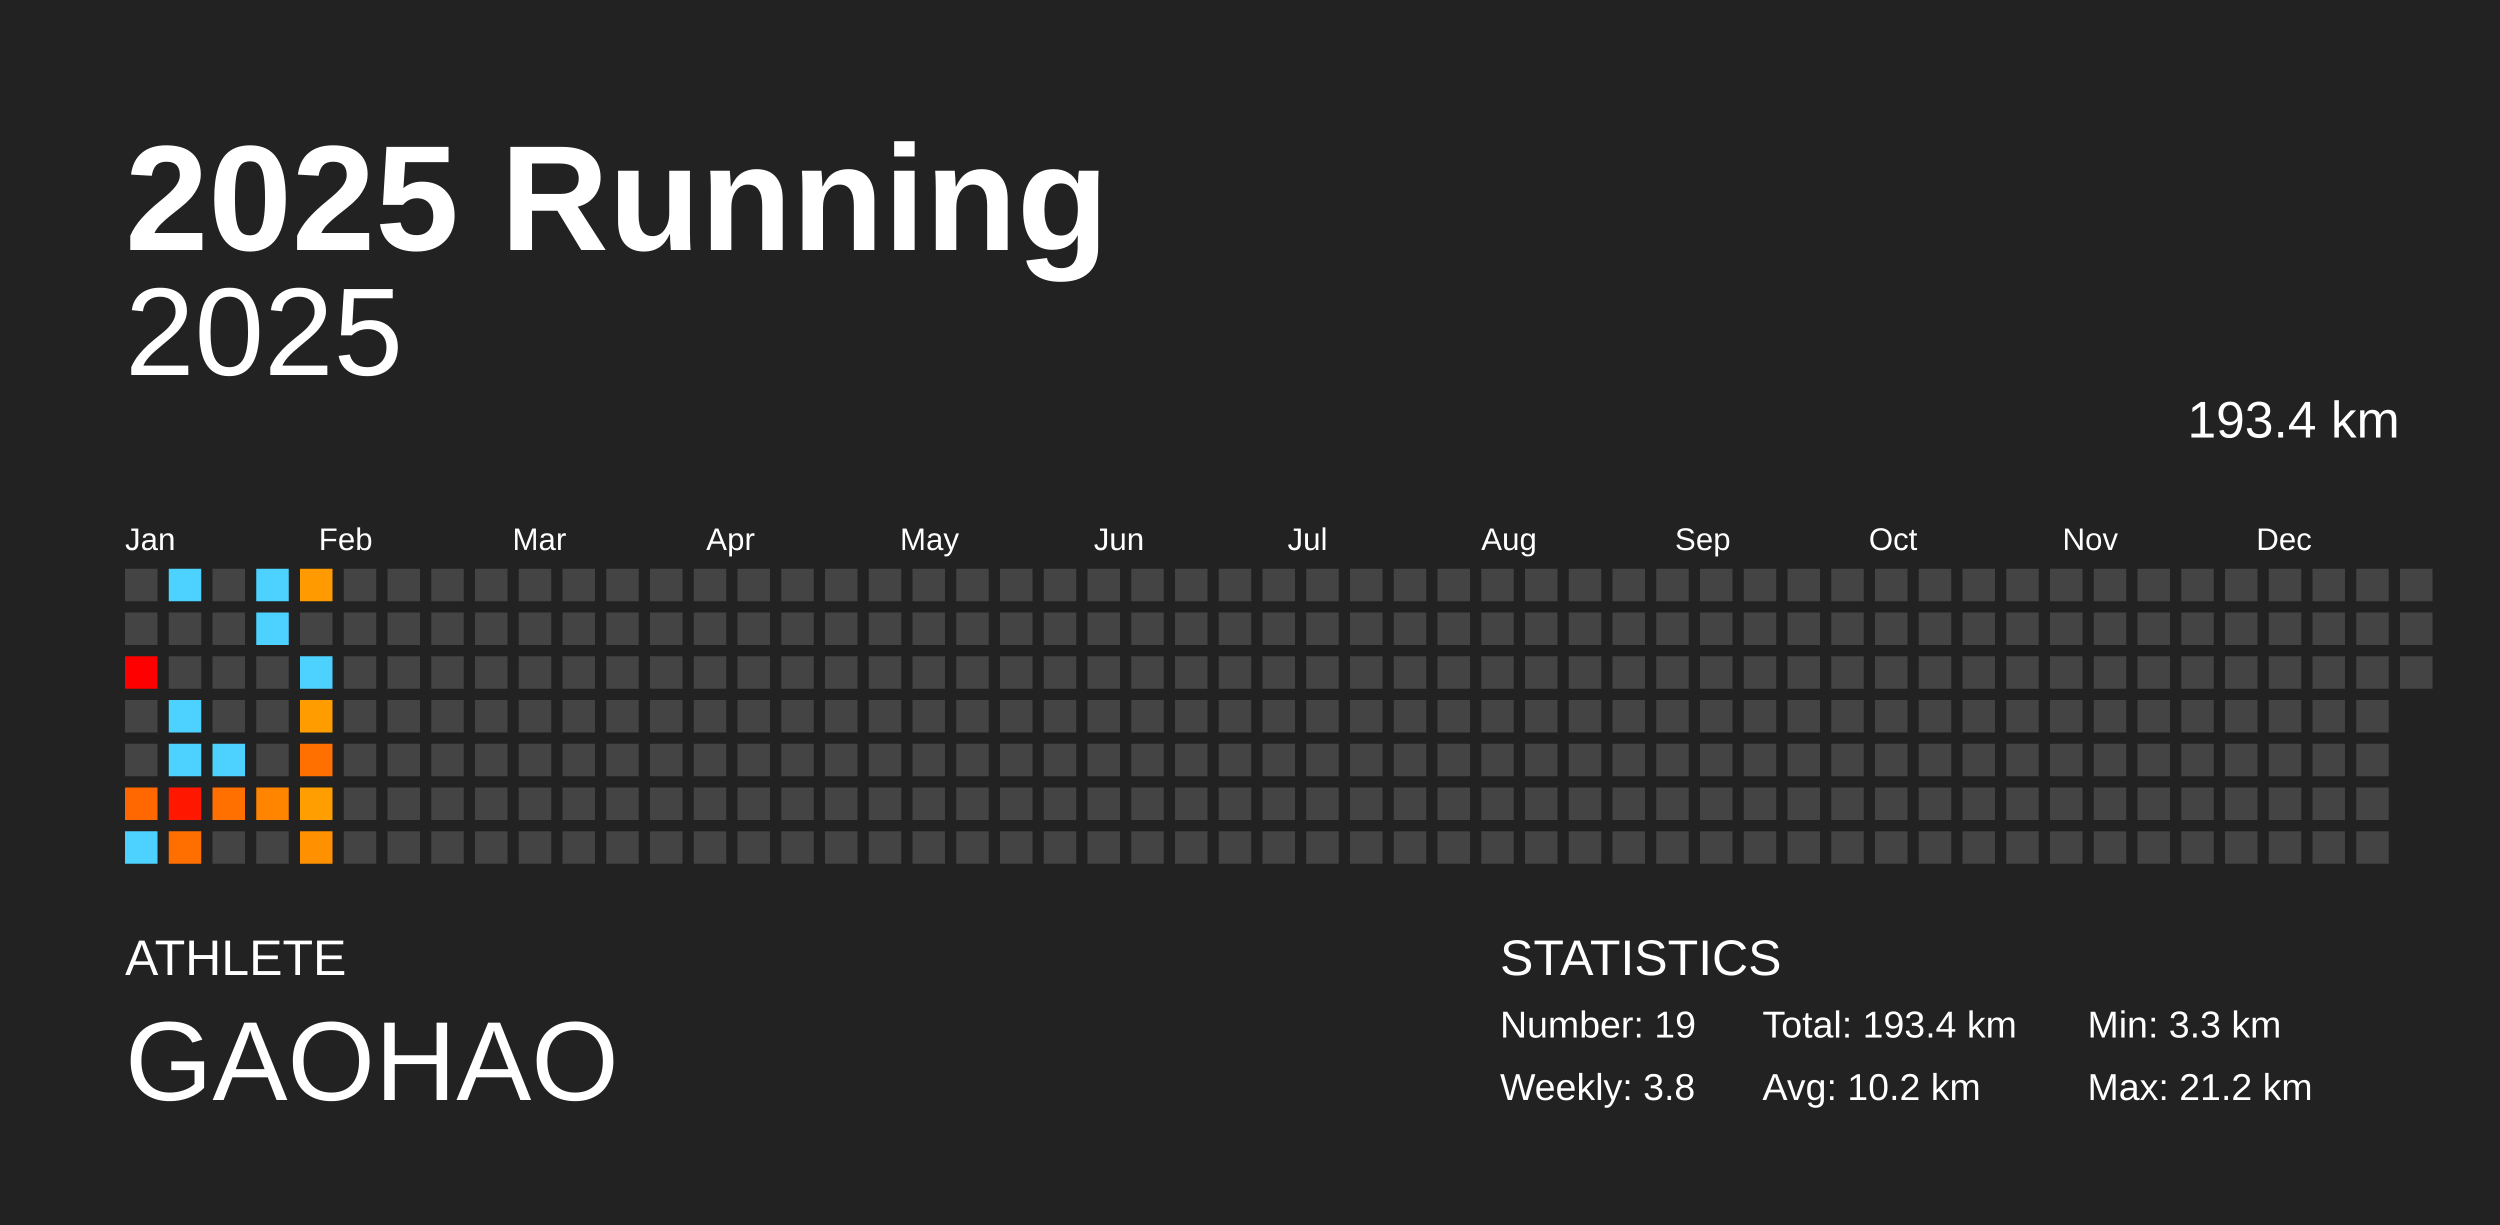
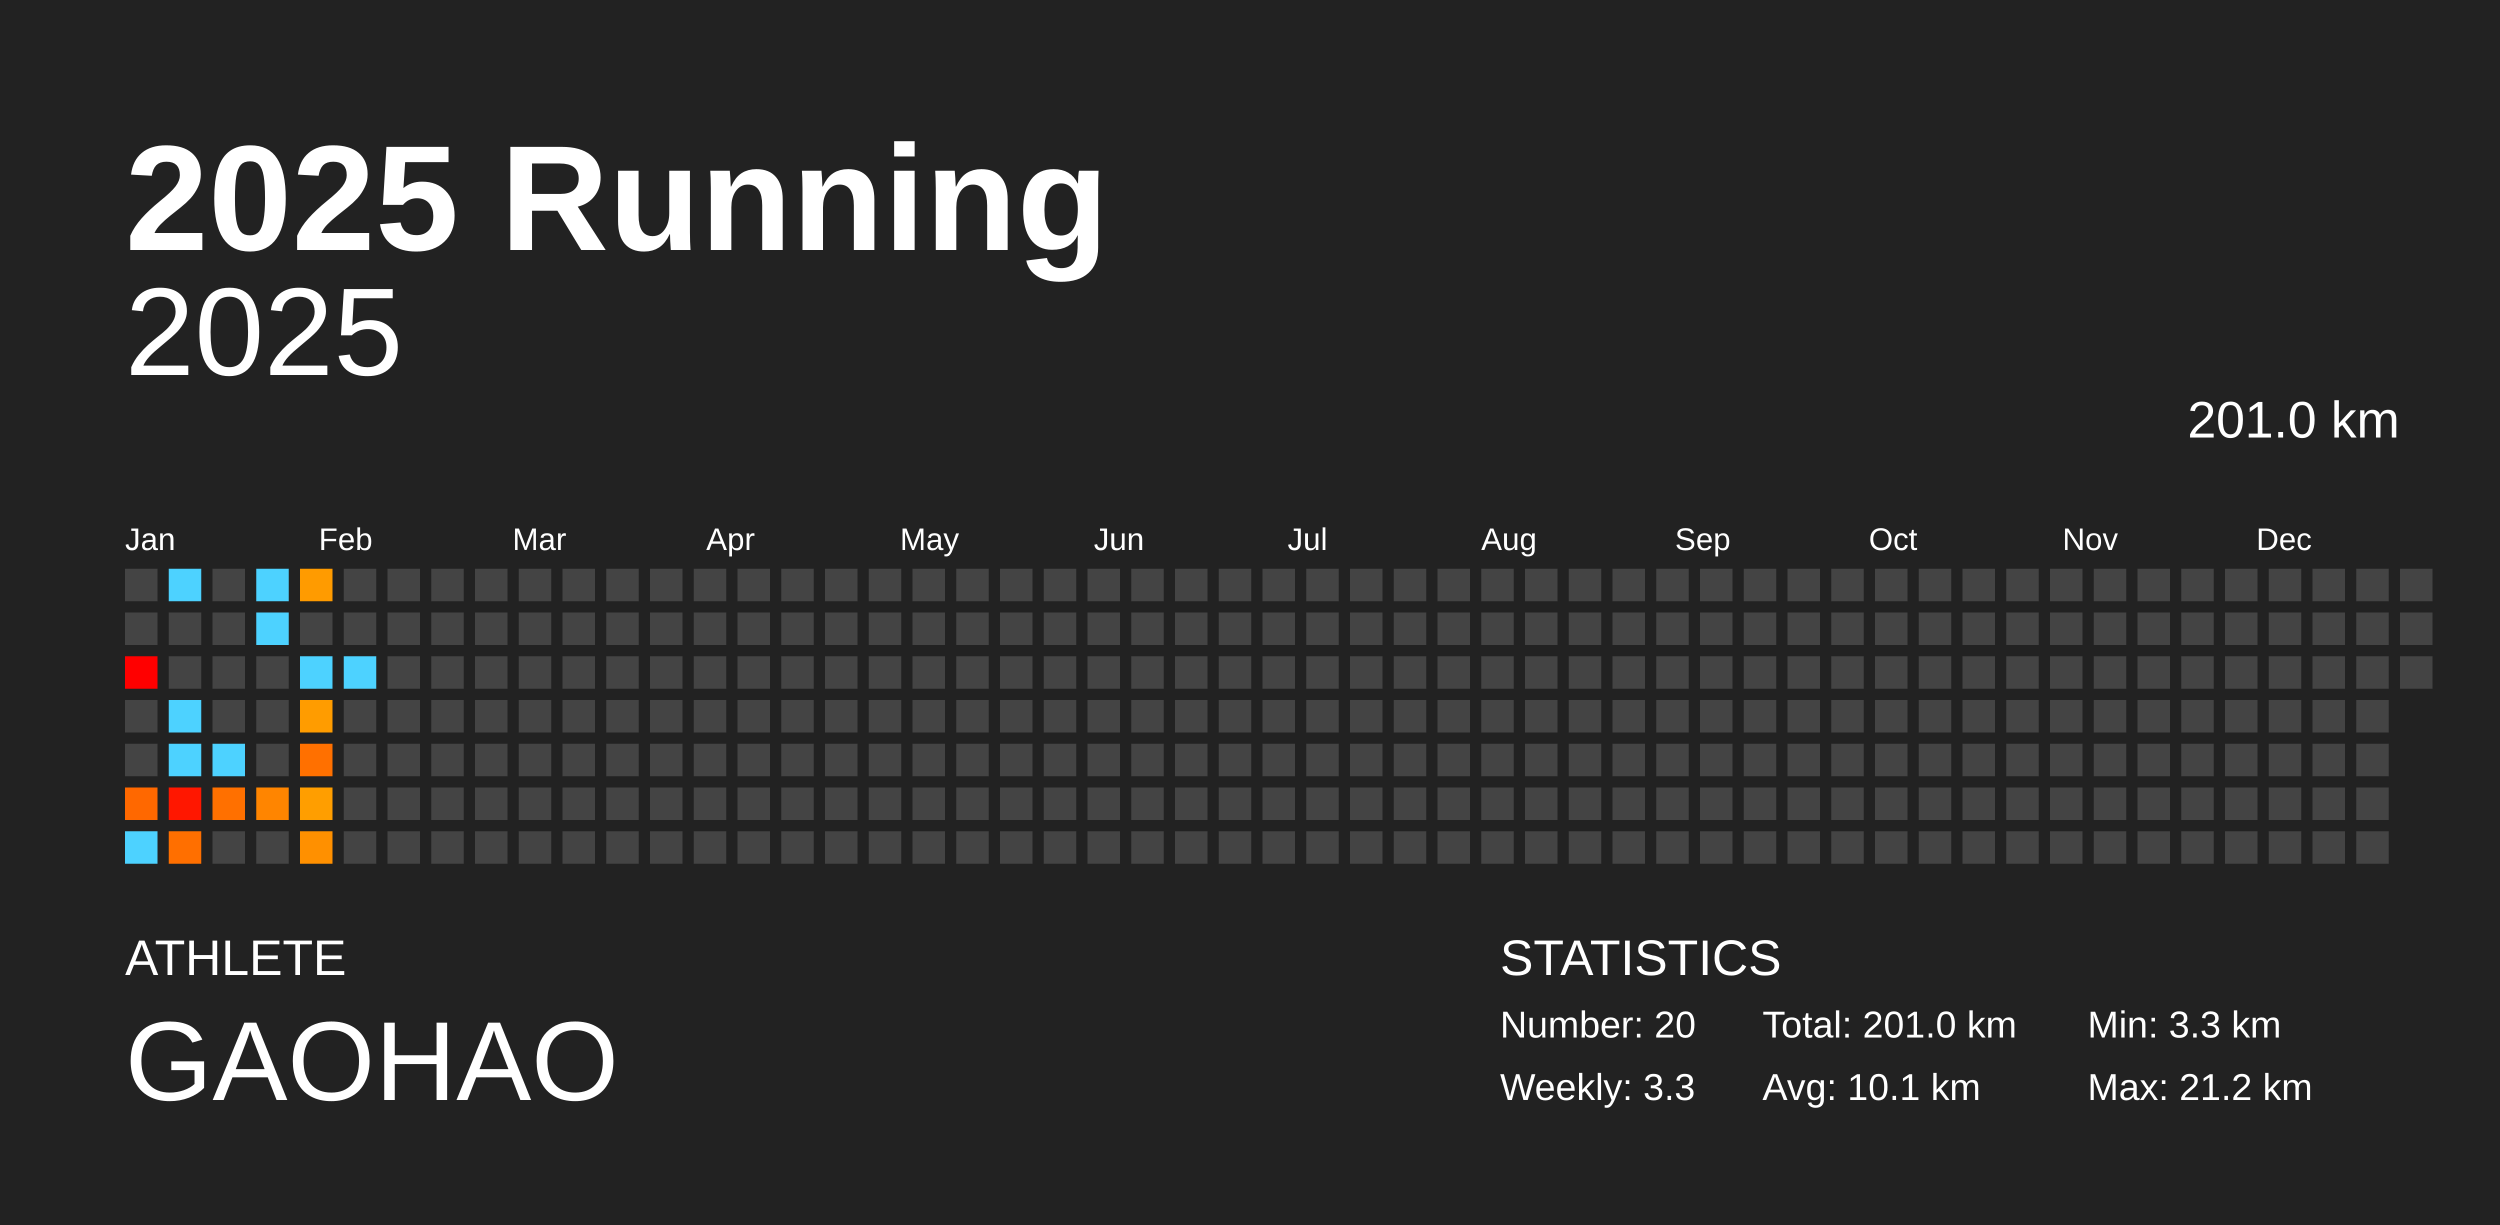
<svg xmlns="http://www.w3.org/2000/svg" baseProfile="full" height="98mm" version="1.1" viewBox="0,0,200,98" width="200mm">
  <defs />
  <rect fill="#222222" height="98" width="200" x="0" y="0" />
  <text fill="#FFFFFF" style="font-size:12px; font-family:Arial; font-weight:bold;" x="10" y="20">2025 Running</text>
  <text fill="#FFFFFF" style="font-size:4px; font-family:Arial" x="10" y="78">ATHLETE</text>
  <text fill="#FFFFFF" style="font-size:9px; font-family:Arial" x="10" y="88">GAOHAO</text>
  <text fill="#FFFFFF" style="font-size:4px; font-family:Arial" x="120" y="78">STATISTICS</text>
-   <text fill="#FFFFFF" style="font-size:3px; font-family:Arial" x="120" y="83">Number: 19</text>
-   <text fill="#FFFFFF" style="font-size:3px; font-family:Arial" x="120" y="88">Weekly: 3.8</text>
-   <text fill="#FFFFFF" style="font-size:3px; font-family:Arial" x="141" y="83">Total: 193.4 km</text>
-   <text fill="#FFFFFF" style="font-size:3px; font-family:Arial" x="141" y="88">Avg: 10.2 km</text>
+   <text fill="#FFFFFF" style="font-size:3px; font-family:Arial" x="120" y="83">Number: 20</text>
+   <text fill="#FFFFFF" style="font-size:3px; font-family:Arial" x="120" y="88">Weekly: 3.3</text>
+   <text fill="#FFFFFF" style="font-size:3px; font-family:Arial" x="141" y="83">Total: 201.0 km</text>
+   <text fill="#FFFFFF" style="font-size:3px; font-family:Arial" x="141" y="88">Avg: 10.1 km</text>
  <text fill="#FFFFFF" style="font-size:3px; font-family:Arial" x="167" y="83">Min: 3.3 km</text>
  <text fill="#FFFFFF" style="font-size:3px; font-family:Arial" x="167" y="88">Max: 21.2 km</text>
  <text alignment-baseline="hanging" fill="#FFFFFF" style="font-size:10.0px; font-family:Arial;" x="10" y="30">2025</text>
-   <text alignment-baseline="hanging" fill="#FFFFFF" style="font-size:4.125px; font-family:Arial;" x="175" y="35">193.4 km</text>
+   <text alignment-baseline="hanging" fill="#FFFFFF" style="font-size:4.125px; font-family:Arial;" x="175" y="35">201.0 km</text>
  <text fill="#FFFFFF" style="font-size:2.5px; font-family:Arial" x="10.0" y="44">Jan</text>
  <text fill="#FFFFFF" style="font-size:2.5px; font-family:Arial" x="25.5" y="44">Feb</text>
  <text fill="#FFFFFF" style="font-size:2.5px; font-family:Arial" x="41.0" y="44">Mar</text>
  <text fill="#FFFFFF" style="font-size:2.5px; font-family:Arial" x="56.5" y="44">Apr</text>
  <text fill="#FFFFFF" style="font-size:2.5px; font-family:Arial" x="72.0" y="44">May</text>
  <text fill="#FFFFFF" style="font-size:2.5px; font-family:Arial" x="87.5" y="44">Jun</text>
  <text fill="#FFFFFF" style="font-size:2.5px; font-family:Arial" x="103.0" y="44">Jul</text>
  <text fill="#FFFFFF" style="font-size:2.5px; font-family:Arial" x="118.5" y="44">Aug</text>
  <text fill="#FFFFFF" style="font-size:2.5px; font-family:Arial" x="134.0" y="44">Sep</text>
  <text fill="#FFFFFF" style="font-size:2.5px; font-family:Arial" x="149.5" y="44">Oct</text>
  <text fill="#FFFFFF" style="font-size:2.5px; font-family:Arial" x="165.0" y="44">Nov</text>
  <text fill="#FFFFFF" style="font-size:2.5px; font-family:Arial" x="180.5" y="44">Dec</text>
  <rect fill="#444444" height="2.6" width="2.6" x="10.0" y="45.5" />
  <rect fill="#444444" height="2.6" width="2.6" x="10.0" y="49.0" />
  <rect fill="red" height="2.6" width="2.6" x="10.0" y="52.5" />
  <rect fill="#444444" height="2.6" width="2.6" x="10.0" y="56.0" />
  <rect fill="#444444" height="2.6" width="2.6" x="10.0" y="59.5" />
  <rect fill="#ff6800" height="2.6" width="2.6" x="10.0" y="63.0" />
  <rect fill="#4dd2ff" height="2.6" width="2.6" x="10.0" y="66.5" />
  <rect fill="#4dd2ff" height="2.6" width="2.6" x="13.5" y="45.5" />
  <rect fill="#444444" height="2.6" width="2.6" x="13.5" y="49.0" />
  <rect fill="#444444" height="2.6" width="2.6" x="13.5" y="52.5" />
  <rect fill="#4dd2ff" height="2.6" width="2.6" x="13.5" y="56.0" />
  <rect fill="#4dd2ff" height="2.6" width="2.6" x="13.5" y="59.5" />
  <rect fill="#ff1700" height="2.6" width="2.6" x="13.5" y="63.0" />
  <rect fill="#ff6f00" height="2.6" width="2.6" x="13.5" y="66.5" />
  <rect fill="#444444" height="2.6" width="2.6" x="17.0" y="45.5" />
  <rect fill="#444444" height="2.6" width="2.6" x="17.0" y="49.0" />
  <rect fill="#444444" height="2.6" width="2.6" x="17.0" y="52.5" />
  <rect fill="#444444" height="2.6" width="2.6" x="17.0" y="56.0" />
  <rect fill="#4dd2ff" height="2.6" width="2.6" x="17.0" y="59.5" />
  <rect fill="#ff7000" height="2.6" width="2.6" x="17.0" y="63.0" />
  <rect fill="#444444" height="2.6" width="2.6" x="17.0" y="66.5" />
  <rect fill="#4dd2ff" height="2.6" width="2.6" x="20.5" y="45.5" />
  <rect fill="#4dd2ff" height="2.6" width="2.6" x="20.5" y="49.0" />
  <rect fill="#444444" height="2.6" width="2.6" x="20.5" y="52.5" />
  <rect fill="#444444" height="2.6" width="2.6" x="20.5" y="56.0" />
  <rect fill="#444444" height="2.6" width="2.6" x="20.5" y="59.5" />
  <rect fill="#ff8500" height="2.6" width="2.6" x="20.5" y="63.0" />
  <rect fill="#444444" height="2.6" width="2.6" x="20.5" y="66.5" />
  <rect fill="#ff9b00" height="2.6" width="2.6" x="24.0" y="45.5" />
  <rect fill="#444444" height="2.6" width="2.6" x="24.0" y="49.0" />
  <rect fill="#4dd2ff" height="2.6" width="2.6" x="24.0" y="52.5" />
  <rect fill="#ff9c00" height="2.6" width="2.6" x="24.0" y="56.0" />
  <rect fill="#ff7000" height="2.6" width="2.6" x="24.0" y="59.5" />
  <rect fill="#ff9e00" height="2.6" width="2.6" x="24.0" y="63.0" />
  <rect fill="#ff9000" height="2.6" width="2.6" x="24.0" y="66.5" />
  <rect fill="#444444" height="2.6" width="2.6" x="27.5" y="45.5" />
  <rect fill="#444444" height="2.6" width="2.6" x="27.5" y="49.0" />
-   <rect fill="#444444" height="2.6" width="2.6" x="27.5" y="52.5" />
+   <rect fill="#4dd2ff" height="2.6" width="2.6" x="27.5" y="52.5" />
  <rect fill="#444444" height="2.6" width="2.6" x="27.5" y="56.0" />
  <rect fill="#444444" height="2.6" width="2.6" x="27.5" y="59.5" />
  <rect fill="#444444" height="2.6" width="2.6" x="27.5" y="63.0" />
  <rect fill="#444444" height="2.6" width="2.6" x="27.5" y="66.5" />
  <rect fill="#444444" height="2.6" width="2.6" x="31.0" y="45.5" />
  <rect fill="#444444" height="2.6" width="2.6" x="31.0" y="49.0" />
  <rect fill="#444444" height="2.6" width="2.6" x="31.0" y="52.5" />
  <rect fill="#444444" height="2.6" width="2.6" x="31.0" y="56.0" />
  <rect fill="#444444" height="2.6" width="2.6" x="31.0" y="59.5" />
  <rect fill="#444444" height="2.6" width="2.6" x="31.0" y="63.0" />
  <rect fill="#444444" height="2.6" width="2.6" x="31.0" y="66.5" />
  <rect fill="#444444" height="2.6" width="2.6" x="34.5" y="45.5" />
  <rect fill="#444444" height="2.6" width="2.6" x="34.5" y="49.0" />
  <rect fill="#444444" height="2.6" width="2.6" x="34.5" y="52.5" />
  <rect fill="#444444" height="2.6" width="2.6" x="34.5" y="56.0" />
  <rect fill="#444444" height="2.6" width="2.6" x="34.5" y="59.5" />
  <rect fill="#444444" height="2.6" width="2.6" x="34.5" y="63.0" />
  <rect fill="#444444" height="2.6" width="2.6" x="34.5" y="66.5" />
  <rect fill="#444444" height="2.6" width="2.6" x="38.0" y="45.5" />
  <rect fill="#444444" height="2.6" width="2.6" x="38.0" y="49.0" />
  <rect fill="#444444" height="2.6" width="2.6" x="38.0" y="52.5" />
  <rect fill="#444444" height="2.6" width="2.6" x="38.0" y="56.0" />
  <rect fill="#444444" height="2.6" width="2.6" x="38.0" y="59.5" />
  <rect fill="#444444" height="2.6" width="2.6" x="38.0" y="63.0" />
  <rect fill="#444444" height="2.6" width="2.6" x="38.0" y="66.5" />
  <rect fill="#444444" height="2.6" width="2.6" x="41.5" y="45.5" />
  <rect fill="#444444" height="2.6" width="2.6" x="41.5" y="49.0" />
  <rect fill="#444444" height="2.6" width="2.6" x="41.5" y="52.5" />
  <rect fill="#444444" height="2.6" width="2.6" x="41.5" y="56.0" />
  <rect fill="#444444" height="2.6" width="2.6" x="41.5" y="59.5" />
  <rect fill="#444444" height="2.6" width="2.6" x="41.5" y="63.0" />
  <rect fill="#444444" height="2.6" width="2.6" x="41.5" y="66.5" />
  <rect fill="#444444" height="2.6" width="2.6" x="45.0" y="45.5" />
  <rect fill="#444444" height="2.6" width="2.6" x="45.0" y="49.0" />
  <rect fill="#444444" height="2.6" width="2.6" x="45.0" y="52.5" />
  <rect fill="#444444" height="2.6" width="2.6" x="45.0" y="56.0" />
  <rect fill="#444444" height="2.6" width="2.6" x="45.0" y="59.5" />
  <rect fill="#444444" height="2.6" width="2.6" x="45.0" y="63.0" />
  <rect fill="#444444" height="2.6" width="2.6" x="45.0" y="66.5" />
  <rect fill="#444444" height="2.6" width="2.6" x="48.5" y="45.5" />
  <rect fill="#444444" height="2.6" width="2.6" x="48.5" y="49.0" />
  <rect fill="#444444" height="2.6" width="2.6" x="48.5" y="52.5" />
  <rect fill="#444444" height="2.6" width="2.6" x="48.5" y="56.0" />
  <rect fill="#444444" height="2.6" width="2.6" x="48.5" y="59.5" />
  <rect fill="#444444" height="2.6" width="2.6" x="48.5" y="63.0" />
  <rect fill="#444444" height="2.6" width="2.6" x="48.5" y="66.5" />
  <rect fill="#444444" height="2.6" width="2.6" x="52.0" y="45.5" />
  <rect fill="#444444" height="2.6" width="2.6" x="52.0" y="49.0" />
  <rect fill="#444444" height="2.6" width="2.6" x="52.0" y="52.5" />
  <rect fill="#444444" height="2.6" width="2.6" x="52.0" y="56.0" />
  <rect fill="#444444" height="2.6" width="2.6" x="52.0" y="59.5" />
  <rect fill="#444444" height="2.6" width="2.6" x="52.0" y="63.0" />
  <rect fill="#444444" height="2.6" width="2.6" x="52.0" y="66.5" />
  <rect fill="#444444" height="2.6" width="2.6" x="55.5" y="45.5" />
  <rect fill="#444444" height="2.6" width="2.6" x="55.5" y="49.0" />
  <rect fill="#444444" height="2.6" width="2.6" x="55.5" y="52.5" />
  <rect fill="#444444" height="2.6" width="2.6" x="55.5" y="56.0" />
  <rect fill="#444444" height="2.6" width="2.6" x="55.5" y="59.5" />
  <rect fill="#444444" height="2.6" width="2.6" x="55.5" y="63.0" />
  <rect fill="#444444" height="2.6" width="2.6" x="55.5" y="66.5" />
  <rect fill="#444444" height="2.6" width="2.6" x="59.0" y="45.5" />
  <rect fill="#444444" height="2.6" width="2.6" x="59.0" y="49.0" />
  <rect fill="#444444" height="2.6" width="2.6" x="59.0" y="52.5" />
  <rect fill="#444444" height="2.6" width="2.6" x="59.0" y="56.0" />
  <rect fill="#444444" height="2.6" width="2.6" x="59.0" y="59.5" />
  <rect fill="#444444" height="2.6" width="2.6" x="59.0" y="63.0" />
  <rect fill="#444444" height="2.6" width="2.6" x="59.0" y="66.5" />
  <rect fill="#444444" height="2.6" width="2.6" x="62.5" y="45.5" />
  <rect fill="#444444" height="2.6" width="2.6" x="62.5" y="49.0" />
  <rect fill="#444444" height="2.6" width="2.6" x="62.5" y="52.5" />
  <rect fill="#444444" height="2.6" width="2.6" x="62.5" y="56.0" />
  <rect fill="#444444" height="2.6" width="2.6" x="62.5" y="59.5" />
  <rect fill="#444444" height="2.6" width="2.6" x="62.5" y="63.0" />
  <rect fill="#444444" height="2.6" width="2.6" x="62.5" y="66.5" />
  <rect fill="#444444" height="2.6" width="2.6" x="66.0" y="45.5" />
  <rect fill="#444444" height="2.6" width="2.6" x="66.0" y="49.0" />
  <rect fill="#444444" height="2.6" width="2.6" x="66.0" y="52.5" />
  <rect fill="#444444" height="2.6" width="2.6" x="66.0" y="56.0" />
  <rect fill="#444444" height="2.6" width="2.6" x="66.0" y="59.5" />
  <rect fill="#444444" height="2.6" width="2.6" x="66.0" y="63.0" />
  <rect fill="#444444" height="2.6" width="2.6" x="66.0" y="66.5" />
  <rect fill="#444444" height="2.6" width="2.6" x="69.5" y="45.5" />
  <rect fill="#444444" height="2.6" width="2.6" x="69.5" y="49.0" />
  <rect fill="#444444" height="2.6" width="2.6" x="69.5" y="52.5" />
  <rect fill="#444444" height="2.6" width="2.6" x="69.5" y="56.0" />
  <rect fill="#444444" height="2.6" width="2.6" x="69.5" y="59.5" />
  <rect fill="#444444" height="2.6" width="2.6" x="69.5" y="63.0" />
  <rect fill="#444444" height="2.6" width="2.6" x="69.5" y="66.5" />
  <rect fill="#444444" height="2.6" width="2.6" x="73.0" y="45.5" />
  <rect fill="#444444" height="2.6" width="2.6" x="73.0" y="49.0" />
  <rect fill="#444444" height="2.6" width="2.6" x="73.0" y="52.5" />
  <rect fill="#444444" height="2.6" width="2.6" x="73.0" y="56.0" />
  <rect fill="#444444" height="2.6" width="2.6" x="73.0" y="59.5" />
  <rect fill="#444444" height="2.6" width="2.6" x="73.0" y="63.0" />
  <rect fill="#444444" height="2.6" width="2.6" x="73.0" y="66.5" />
  <rect fill="#444444" height="2.6" width="2.6" x="76.5" y="45.5" />
  <rect fill="#444444" height="2.6" width="2.6" x="76.5" y="49.0" />
  <rect fill="#444444" height="2.6" width="2.6" x="76.5" y="52.5" />
  <rect fill="#444444" height="2.6" width="2.6" x="76.5" y="56.0" />
  <rect fill="#444444" height="2.6" width="2.6" x="76.5" y="59.5" />
  <rect fill="#444444" height="2.6" width="2.6" x="76.5" y="63.0" />
  <rect fill="#444444" height="2.6" width="2.6" x="76.5" y="66.5" />
  <rect fill="#444444" height="2.6" width="2.6" x="80.0" y="45.5" />
  <rect fill="#444444" height="2.6" width="2.6" x="80.0" y="49.0" />
  <rect fill="#444444" height="2.6" width="2.6" x="80.0" y="52.5" />
  <rect fill="#444444" height="2.6" width="2.6" x="80.0" y="56.0" />
  <rect fill="#444444" height="2.6" width="2.6" x="80.0" y="59.5" />
  <rect fill="#444444" height="2.6" width="2.6" x="80.0" y="63.0" />
  <rect fill="#444444" height="2.6" width="2.6" x="80.0" y="66.5" />
  <rect fill="#444444" height="2.6" width="2.6" x="83.5" y="45.5" />
  <rect fill="#444444" height="2.6" width="2.6" x="83.5" y="49.0" />
  <rect fill="#444444" height="2.6" width="2.6" x="83.5" y="52.5" />
  <rect fill="#444444" height="2.6" width="2.6" x="83.5" y="56.0" />
  <rect fill="#444444" height="2.6" width="2.6" x="83.5" y="59.5" />
  <rect fill="#444444" height="2.6" width="2.6" x="83.5" y="63.0" />
  <rect fill="#444444" height="2.6" width="2.6" x="83.5" y="66.5" />
  <rect fill="#444444" height="2.6" width="2.6" x="87.0" y="45.5" />
  <rect fill="#444444" height="2.6" width="2.6" x="87.0" y="49.0" />
  <rect fill="#444444" height="2.6" width="2.6" x="87.0" y="52.5" />
  <rect fill="#444444" height="2.6" width="2.6" x="87.0" y="56.0" />
  <rect fill="#444444" height="2.6" width="2.6" x="87.0" y="59.5" />
  <rect fill="#444444" height="2.6" width="2.6" x="87.0" y="63.0" />
  <rect fill="#444444" height="2.6" width="2.6" x="87.0" y="66.5" />
  <rect fill="#444444" height="2.6" width="2.6" x="90.5" y="45.5" />
  <rect fill="#444444" height="2.6" width="2.6" x="90.5" y="49.0" />
  <rect fill="#444444" height="2.6" width="2.6" x="90.5" y="52.5" />
  <rect fill="#444444" height="2.6" width="2.6" x="90.5" y="56.0" />
  <rect fill="#444444" height="2.6" width="2.6" x="90.5" y="59.5" />
  <rect fill="#444444" height="2.6" width="2.6" x="90.5" y="63.0" />
  <rect fill="#444444" height="2.6" width="2.6" x="90.5" y="66.5" />
  <rect fill="#444444" height="2.6" width="2.6" x="94.0" y="45.5" />
  <rect fill="#444444" height="2.6" width="2.6" x="94.0" y="49.0" />
  <rect fill="#444444" height="2.6" width="2.6" x="94.0" y="52.5" />
  <rect fill="#444444" height="2.6" width="2.6" x="94.0" y="56.0" />
  <rect fill="#444444" height="2.6" width="2.6" x="94.0" y="59.5" />
  <rect fill="#444444" height="2.6" width="2.6" x="94.0" y="63.0" />
  <rect fill="#444444" height="2.6" width="2.6" x="94.0" y="66.5" />
  <rect fill="#444444" height="2.6" width="2.6" x="97.5" y="45.5" />
  <rect fill="#444444" height="2.6" width="2.6" x="97.5" y="49.0" />
  <rect fill="#444444" height="2.6" width="2.6" x="97.5" y="52.5" />
  <rect fill="#444444" height="2.6" width="2.6" x="97.5" y="56.0" />
  <rect fill="#444444" height="2.6" width="2.6" x="97.5" y="59.5" />
  <rect fill="#444444" height="2.6" width="2.6" x="97.5" y="63.0" />
  <rect fill="#444444" height="2.6" width="2.6" x="97.5" y="66.5" />
  <rect fill="#444444" height="2.6" width="2.6" x="101.0" y="45.5" />
  <rect fill="#444444" height="2.6" width="2.6" x="101.0" y="49.0" />
  <rect fill="#444444" height="2.6" width="2.6" x="101.0" y="52.5" />
  <rect fill="#444444" height="2.6" width="2.6" x="101.0" y="56.0" />
  <rect fill="#444444" height="2.6" width="2.6" x="101.0" y="59.5" />
  <rect fill="#444444" height="2.6" width="2.6" x="101.0" y="63.0" />
  <rect fill="#444444" height="2.6" width="2.6" x="101.0" y="66.5" />
  <rect fill="#444444" height="2.6" width="2.6" x="104.5" y="45.5" />
  <rect fill="#444444" height="2.6" width="2.6" x="104.5" y="49.0" />
  <rect fill="#444444" height="2.6" width="2.6" x="104.5" y="52.5" />
  <rect fill="#444444" height="2.6" width="2.6" x="104.5" y="56.0" />
  <rect fill="#444444" height="2.6" width="2.6" x="104.5" y="59.5" />
  <rect fill="#444444" height="2.6" width="2.6" x="104.5" y="63.0" />
  <rect fill="#444444" height="2.6" width="2.6" x="104.5" y="66.5" />
  <rect fill="#444444" height="2.6" width="2.6" x="108.0" y="45.5" />
  <rect fill="#444444" height="2.6" width="2.6" x="108.0" y="49.0" />
  <rect fill="#444444" height="2.6" width="2.6" x="108.0" y="52.5" />
  <rect fill="#444444" height="2.6" width="2.6" x="108.0" y="56.0" />
  <rect fill="#444444" height="2.6" width="2.6" x="108.0" y="59.5" />
  <rect fill="#444444" height="2.6" width="2.6" x="108.0" y="63.0" />
  <rect fill="#444444" height="2.6" width="2.6" x="108.0" y="66.5" />
  <rect fill="#444444" height="2.6" width="2.6" x="111.5" y="45.5" />
  <rect fill="#444444" height="2.6" width="2.6" x="111.5" y="49.0" />
  <rect fill="#444444" height="2.6" width="2.6" x="111.5" y="52.5" />
  <rect fill="#444444" height="2.6" width="2.6" x="111.5" y="56.0" />
  <rect fill="#444444" height="2.6" width="2.6" x="111.5" y="59.5" />
  <rect fill="#444444" height="2.6" width="2.6" x="111.5" y="63.0" />
  <rect fill="#444444" height="2.6" width="2.6" x="111.5" y="66.5" />
  <rect fill="#444444" height="2.6" width="2.6" x="115.0" y="45.5" />
  <rect fill="#444444" height="2.6" width="2.6" x="115.0" y="49.0" />
  <rect fill="#444444" height="2.6" width="2.6" x="115.0" y="52.5" />
  <rect fill="#444444" height="2.6" width="2.6" x="115.0" y="56.0" />
  <rect fill="#444444" height="2.6" width="2.6" x="115.0" y="59.5" />
  <rect fill="#444444" height="2.6" width="2.6" x="115.0" y="63.0" />
  <rect fill="#444444" height="2.6" width="2.6" x="115.0" y="66.5" />
  <rect fill="#444444" height="2.6" width="2.6" x="118.5" y="45.5" />
  <rect fill="#444444" height="2.6" width="2.6" x="118.5" y="49.0" />
  <rect fill="#444444" height="2.6" width="2.6" x="118.5" y="52.5" />
  <rect fill="#444444" height="2.6" width="2.6" x="118.5" y="56.0" />
  <rect fill="#444444" height="2.6" width="2.6" x="118.5" y="59.5" />
  <rect fill="#444444" height="2.6" width="2.6" x="118.5" y="63.0" />
  <rect fill="#444444" height="2.6" width="2.6" x="118.5" y="66.5" />
  <rect fill="#444444" height="2.6" width="2.6" x="122.0" y="45.5" />
  <rect fill="#444444" height="2.6" width="2.6" x="122.0" y="49.0" />
  <rect fill="#444444" height="2.6" width="2.6" x="122.0" y="52.5" />
  <rect fill="#444444" height="2.6" width="2.6" x="122.0" y="56.0" />
  <rect fill="#444444" height="2.6" width="2.6" x="122.0" y="59.5" />
  <rect fill="#444444" height="2.6" width="2.6" x="122.0" y="63.0" />
  <rect fill="#444444" height="2.6" width="2.6" x="122.0" y="66.5" />
  <rect fill="#444444" height="2.6" width="2.6" x="125.5" y="45.5" />
  <rect fill="#444444" height="2.6" width="2.6" x="125.5" y="49.0" />
  <rect fill="#444444" height="2.6" width="2.6" x="125.5" y="52.5" />
  <rect fill="#444444" height="2.6" width="2.6" x="125.5" y="56.0" />
  <rect fill="#444444" height="2.6" width="2.6" x="125.5" y="59.5" />
  <rect fill="#444444" height="2.6" width="2.6" x="125.5" y="63.0" />
  <rect fill="#444444" height="2.6" width="2.6" x="125.5" y="66.5" />
  <rect fill="#444444" height="2.6" width="2.6" x="129.0" y="45.5" />
  <rect fill="#444444" height="2.6" width="2.6" x="129.0" y="49.0" />
  <rect fill="#444444" height="2.6" width="2.6" x="129.0" y="52.5" />
  <rect fill="#444444" height="2.6" width="2.6" x="129.0" y="56.0" />
  <rect fill="#444444" height="2.6" width="2.6" x="129.0" y="59.5" />
  <rect fill="#444444" height="2.6" width="2.6" x="129.0" y="63.0" />
  <rect fill="#444444" height="2.6" width="2.6" x="129.0" y="66.5" />
  <rect fill="#444444" height="2.6" width="2.6" x="132.5" y="45.5" />
  <rect fill="#444444" height="2.6" width="2.6" x="132.5" y="49.0" />
  <rect fill="#444444" height="2.6" width="2.6" x="132.5" y="52.5" />
  <rect fill="#444444" height="2.6" width="2.6" x="132.5" y="56.0" />
  <rect fill="#444444" height="2.6" width="2.6" x="132.5" y="59.5" />
  <rect fill="#444444" height="2.6" width="2.6" x="132.5" y="63.0" />
  <rect fill="#444444" height="2.6" width="2.6" x="132.5" y="66.5" />
  <rect fill="#444444" height="2.6" width="2.6" x="136.0" y="45.5" />
  <rect fill="#444444" height="2.6" width="2.6" x="136.0" y="49.0" />
  <rect fill="#444444" height="2.6" width="2.6" x="136.0" y="52.5" />
  <rect fill="#444444" height="2.6" width="2.6" x="136.0" y="56.0" />
  <rect fill="#444444" height="2.6" width="2.6" x="136.0" y="59.5" />
  <rect fill="#444444" height="2.6" width="2.6" x="136.0" y="63.0" />
  <rect fill="#444444" height="2.6" width="2.6" x="136.0" y="66.5" />
  <rect fill="#444444" height="2.6" width="2.6" x="139.5" y="45.5" />
  <rect fill="#444444" height="2.6" width="2.6" x="139.5" y="49.0" />
  <rect fill="#444444" height="2.6" width="2.6" x="139.5" y="52.5" />
  <rect fill="#444444" height="2.6" width="2.6" x="139.5" y="56.0" />
  <rect fill="#444444" height="2.6" width="2.6" x="139.5" y="59.5" />
  <rect fill="#444444" height="2.6" width="2.6" x="139.5" y="63.0" />
  <rect fill="#444444" height="2.6" width="2.6" x="139.5" y="66.5" />
  <rect fill="#444444" height="2.6" width="2.6" x="143.0" y="45.5" />
  <rect fill="#444444" height="2.6" width="2.6" x="143.0" y="49.0" />
  <rect fill="#444444" height="2.6" width="2.6" x="143.0" y="52.5" />
  <rect fill="#444444" height="2.6" width="2.6" x="143.0" y="56.0" />
  <rect fill="#444444" height="2.6" width="2.6" x="143.0" y="59.5" />
  <rect fill="#444444" height="2.6" width="2.6" x="143.0" y="63.0" />
  <rect fill="#444444" height="2.6" width="2.6" x="143.0" y="66.5" />
  <rect fill="#444444" height="2.6" width="2.6" x="146.5" y="45.5" />
  <rect fill="#444444" height="2.6" width="2.6" x="146.5" y="49.0" />
  <rect fill="#444444" height="2.6" width="2.6" x="146.5" y="52.5" />
  <rect fill="#444444" height="2.6" width="2.6" x="146.5" y="56.0" />
  <rect fill="#444444" height="2.6" width="2.6" x="146.5" y="59.5" />
  <rect fill="#444444" height="2.6" width="2.6" x="146.5" y="63.0" />
  <rect fill="#444444" height="2.6" width="2.6" x="146.5" y="66.5" />
  <rect fill="#444444" height="2.6" width="2.6" x="150.0" y="45.5" />
  <rect fill="#444444" height="2.6" width="2.6" x="150.0" y="49.0" />
  <rect fill="#444444" height="2.6" width="2.6" x="150.0" y="52.5" />
  <rect fill="#444444" height="2.6" width="2.6" x="150.0" y="56.0" />
  <rect fill="#444444" height="2.6" width="2.6" x="150.0" y="59.5" />
  <rect fill="#444444" height="2.6" width="2.6" x="150.0" y="63.0" />
  <rect fill="#444444" height="2.6" width="2.6" x="150.0" y="66.5" />
  <rect fill="#444444" height="2.6" width="2.6" x="153.5" y="45.5" />
  <rect fill="#444444" height="2.6" width="2.6" x="153.5" y="49.0" />
  <rect fill="#444444" height="2.6" width="2.6" x="153.5" y="52.5" />
  <rect fill="#444444" height="2.6" width="2.6" x="153.5" y="56.0" />
  <rect fill="#444444" height="2.6" width="2.6" x="153.5" y="59.5" />
  <rect fill="#444444" height="2.6" width="2.6" x="153.5" y="63.0" />
  <rect fill="#444444" height="2.6" width="2.6" x="153.5" y="66.5" />
  <rect fill="#444444" height="2.6" width="2.6" x="157.0" y="45.5" />
  <rect fill="#444444" height="2.6" width="2.6" x="157.0" y="49.0" />
  <rect fill="#444444" height="2.6" width="2.6" x="157.0" y="52.5" />
  <rect fill="#444444" height="2.6" width="2.6" x="157.0" y="56.0" />
  <rect fill="#444444" height="2.6" width="2.6" x="157.0" y="59.5" />
  <rect fill="#444444" height="2.6" width="2.6" x="157.0" y="63.0" />
  <rect fill="#444444" height="2.6" width="2.6" x="157.0" y="66.5" />
  <rect fill="#444444" height="2.6" width="2.6" x="160.5" y="45.5" />
  <rect fill="#444444" height="2.6" width="2.6" x="160.5" y="49.0" />
  <rect fill="#444444" height="2.6" width="2.6" x="160.5" y="52.5" />
  <rect fill="#444444" height="2.6" width="2.6" x="160.5" y="56.0" />
  <rect fill="#444444" height="2.6" width="2.6" x="160.5" y="59.5" />
  <rect fill="#444444" height="2.6" width="2.6" x="160.5" y="63.0" />
  <rect fill="#444444" height="2.6" width="2.6" x="160.5" y="66.5" />
  <rect fill="#444444" height="2.6" width="2.6" x="164.0" y="45.5" />
  <rect fill="#444444" height="2.6" width="2.6" x="164.0" y="49.0" />
  <rect fill="#444444" height="2.6" width="2.6" x="164.0" y="52.5" />
  <rect fill="#444444" height="2.6" width="2.6" x="164.0" y="56.0" />
  <rect fill="#444444" height="2.6" width="2.6" x="164.0" y="59.5" />
  <rect fill="#444444" height="2.6" width="2.6" x="164.0" y="63.0" />
  <rect fill="#444444" height="2.6" width="2.6" x="164.0" y="66.5" />
  <rect fill="#444444" height="2.6" width="2.6" x="167.5" y="45.5" />
  <rect fill="#444444" height="2.6" width="2.6" x="167.5" y="49.0" />
  <rect fill="#444444" height="2.6" width="2.6" x="167.5" y="52.5" />
  <rect fill="#444444" height="2.6" width="2.6" x="167.5" y="56.0" />
  <rect fill="#444444" height="2.6" width="2.6" x="167.5" y="59.5" />
  <rect fill="#444444" height="2.6" width="2.6" x="167.5" y="63.0" />
  <rect fill="#444444" height="2.6" width="2.6" x="167.5" y="66.5" />
  <rect fill="#444444" height="2.6" width="2.6" x="171.0" y="45.5" />
  <rect fill="#444444" height="2.6" width="2.6" x="171.0" y="49.0" />
  <rect fill="#444444" height="2.6" width="2.6" x="171.0" y="52.5" />
  <rect fill="#444444" height="2.6" width="2.6" x="171.0" y="56.0" />
  <rect fill="#444444" height="2.6" width="2.6" x="171.0" y="59.5" />
  <rect fill="#444444" height="2.6" width="2.6" x="171.0" y="63.0" />
  <rect fill="#444444" height="2.6" width="2.6" x="171.0" y="66.5" />
  <rect fill="#444444" height="2.6" width="2.6" x="174.5" y="45.5" />
  <rect fill="#444444" height="2.6" width="2.6" x="174.5" y="49.0" />
  <rect fill="#444444" height="2.6" width="2.6" x="174.5" y="52.5" />
  <rect fill="#444444" height="2.6" width="2.6" x="174.5" y="56.0" />
  <rect fill="#444444" height="2.6" width="2.6" x="174.5" y="59.5" />
  <rect fill="#444444" height="2.6" width="2.6" x="174.5" y="63.0" />
  <rect fill="#444444" height="2.6" width="2.6" x="174.5" y="66.5" />
  <rect fill="#444444" height="2.6" width="2.6" x="178.0" y="45.5" />
  <rect fill="#444444" height="2.6" width="2.6" x="178.0" y="49.0" />
  <rect fill="#444444" height="2.6" width="2.6" x="178.0" y="52.5" />
  <rect fill="#444444" height="2.6" width="2.6" x="178.0" y="56.0" />
  <rect fill="#444444" height="2.6" width="2.6" x="178.0" y="59.5" />
  <rect fill="#444444" height="2.6" width="2.6" x="178.0" y="63.0" />
  <rect fill="#444444" height="2.6" width="2.6" x="178.0" y="66.5" />
  <rect fill="#444444" height="2.6" width="2.6" x="181.5" y="45.5" />
  <rect fill="#444444" height="2.6" width="2.6" x="181.5" y="49.0" />
  <rect fill="#444444" height="2.6" width="2.6" x="181.5" y="52.5" />
  <rect fill="#444444" height="2.6" width="2.6" x="181.5" y="56.0" />
  <rect fill="#444444" height="2.6" width="2.6" x="181.5" y="59.5" />
  <rect fill="#444444" height="2.6" width="2.6" x="181.5" y="63.0" />
  <rect fill="#444444" height="2.6" width="2.6" x="181.5" y="66.5" />
  <rect fill="#444444" height="2.6" width="2.6" x="185.0" y="45.5" />
  <rect fill="#444444" height="2.6" width="2.6" x="185.0" y="49.0" />
  <rect fill="#444444" height="2.6" width="2.6" x="185.0" y="52.5" />
  <rect fill="#444444" height="2.6" width="2.6" x="185.0" y="56.0" />
  <rect fill="#444444" height="2.6" width="2.6" x="185.0" y="59.5" />
  <rect fill="#444444" height="2.6" width="2.6" x="185.0" y="63.0" />
  <rect fill="#444444" height="2.6" width="2.6" x="185.0" y="66.5" />
  <rect fill="#444444" height="2.6" width="2.6" x="188.5" y="45.5" />
  <rect fill="#444444" height="2.6" width="2.6" x="188.5" y="49.0" />
  <rect fill="#444444" height="2.6" width="2.6" x="188.5" y="52.5" />
  <rect fill="#444444" height="2.6" width="2.6" x="188.5" y="56.0" />
  <rect fill="#444444" height="2.6" width="2.6" x="188.5" y="59.5" />
  <rect fill="#444444" height="2.6" width="2.6" x="188.5" y="63.0" />
  <rect fill="#444444" height="2.6" width="2.6" x="188.5" y="66.5" />
  <rect fill="#444444" height="2.6" width="2.6" x="192.0" y="45.5" />
  <rect fill="#444444" height="2.6" width="2.6" x="192.0" y="49.0" />
  <rect fill="#444444" height="2.6" width="2.6" x="192.0" y="52.5" />
</svg>
